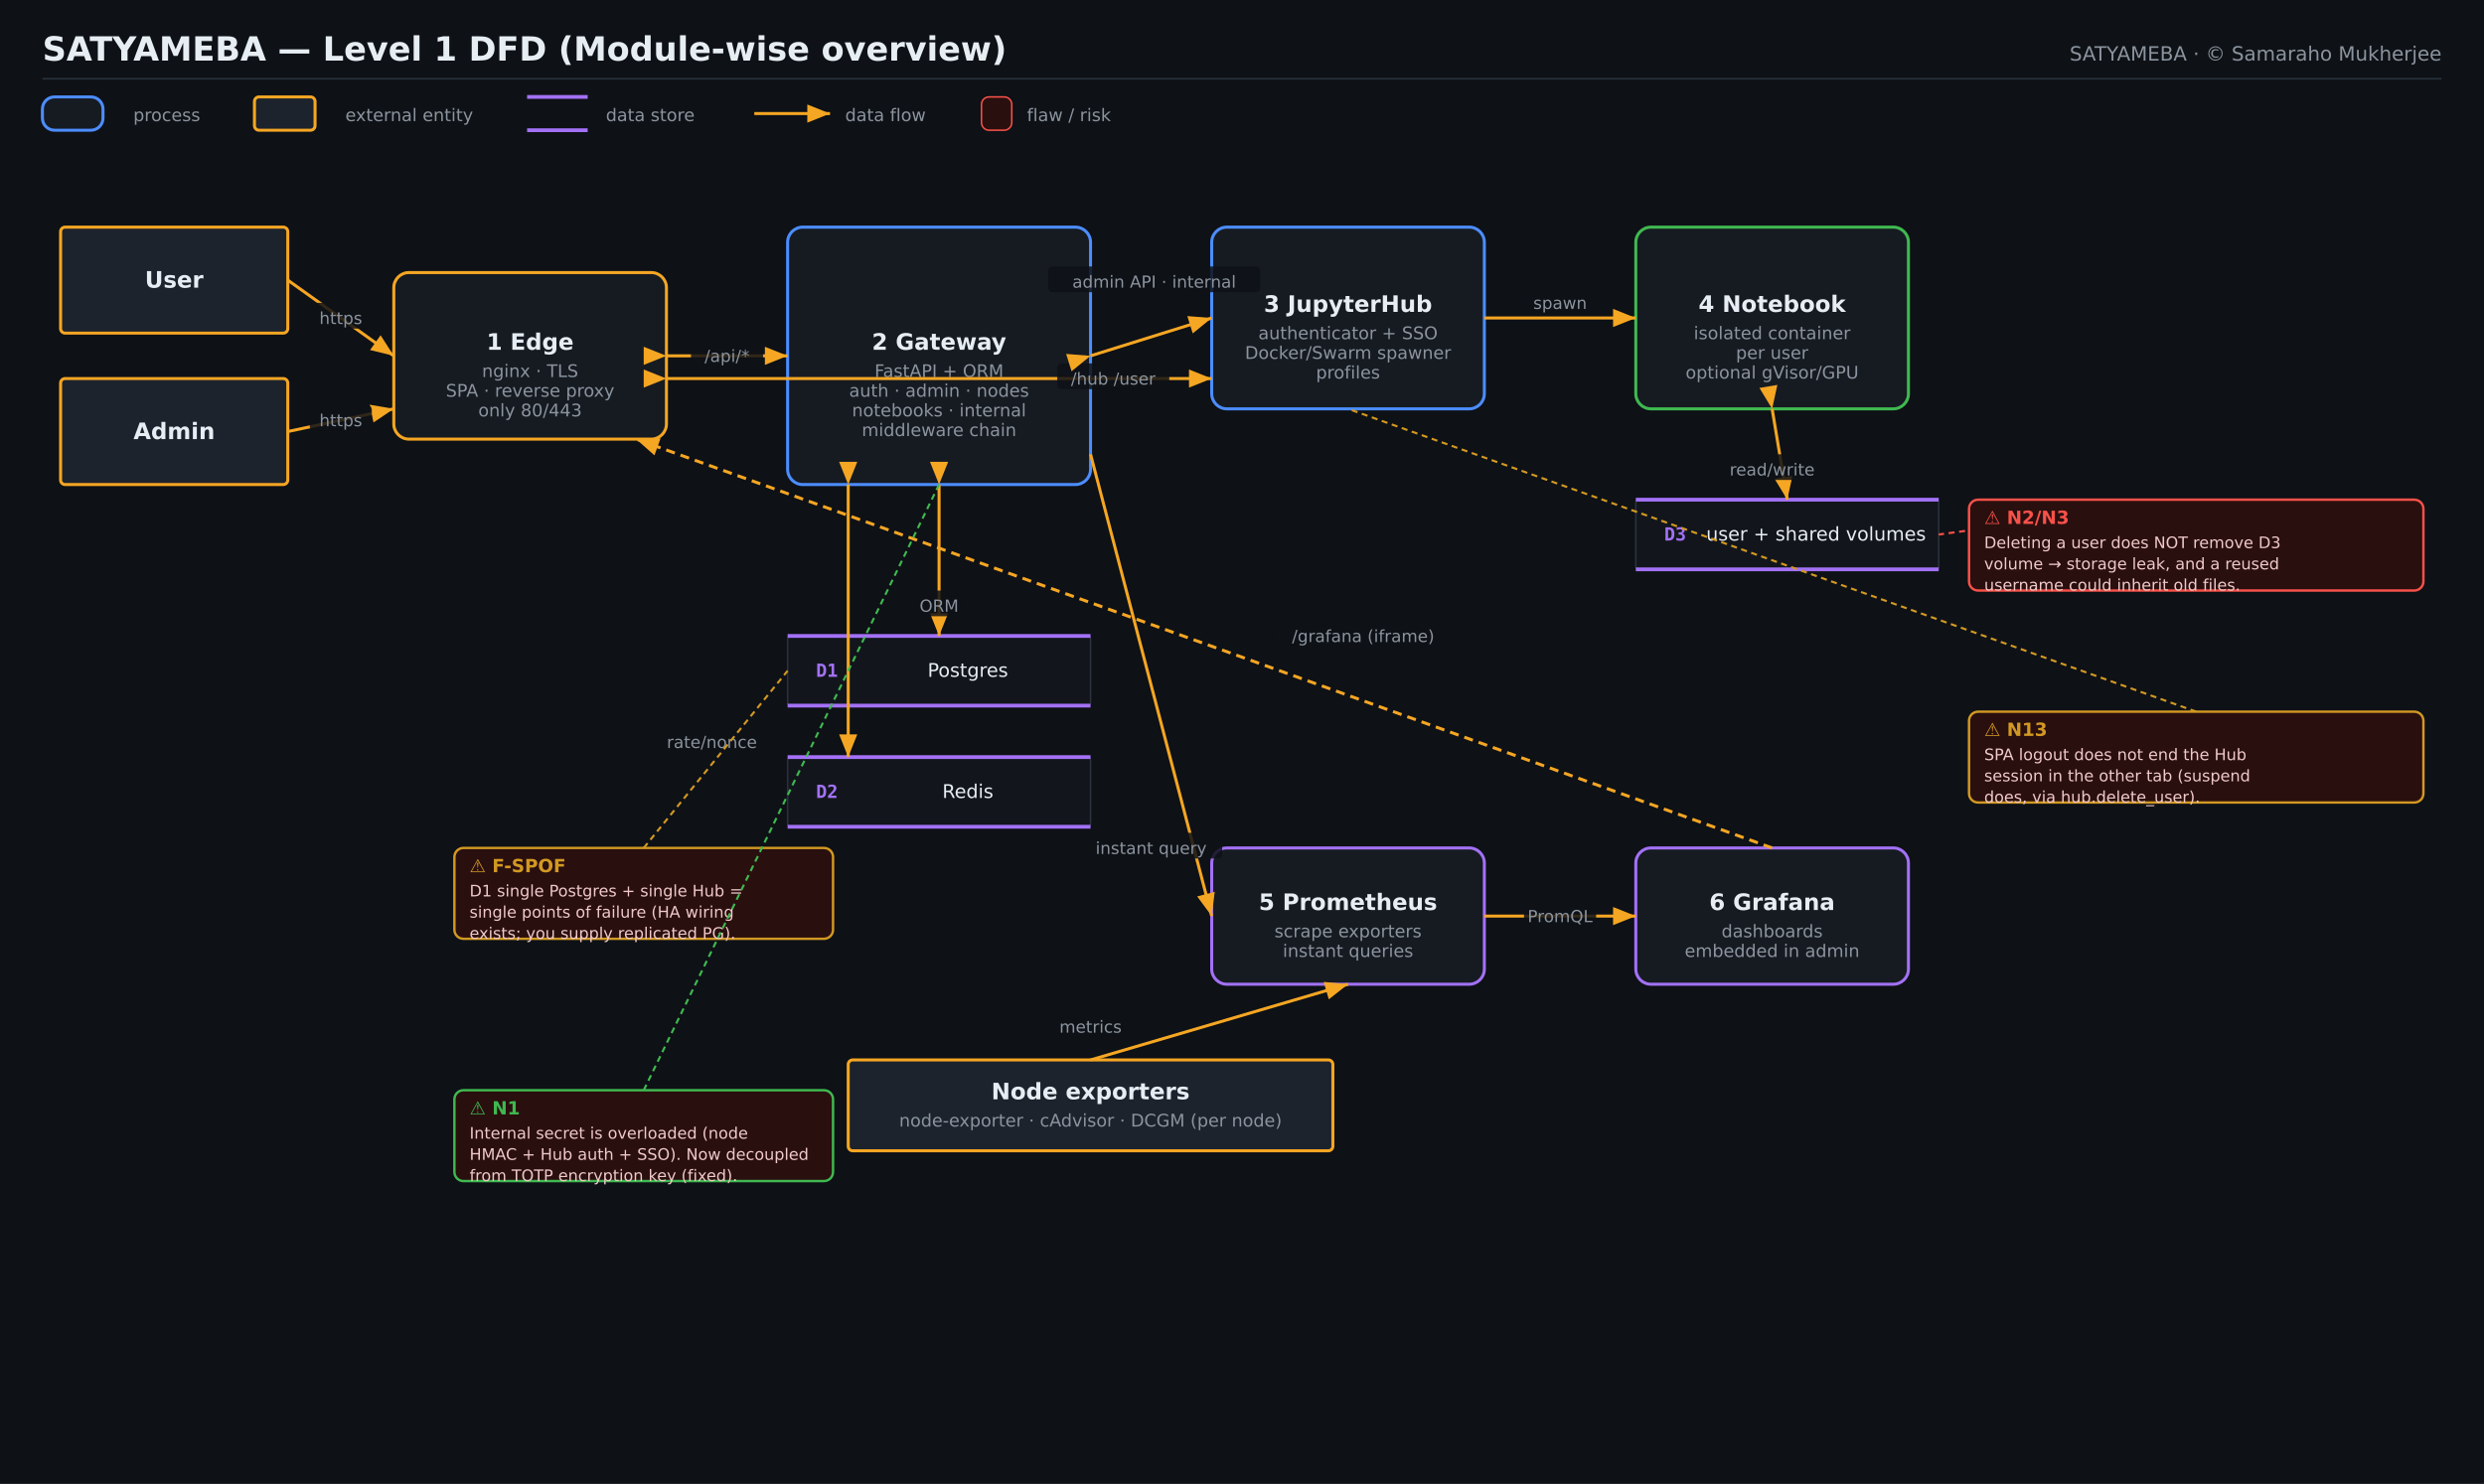
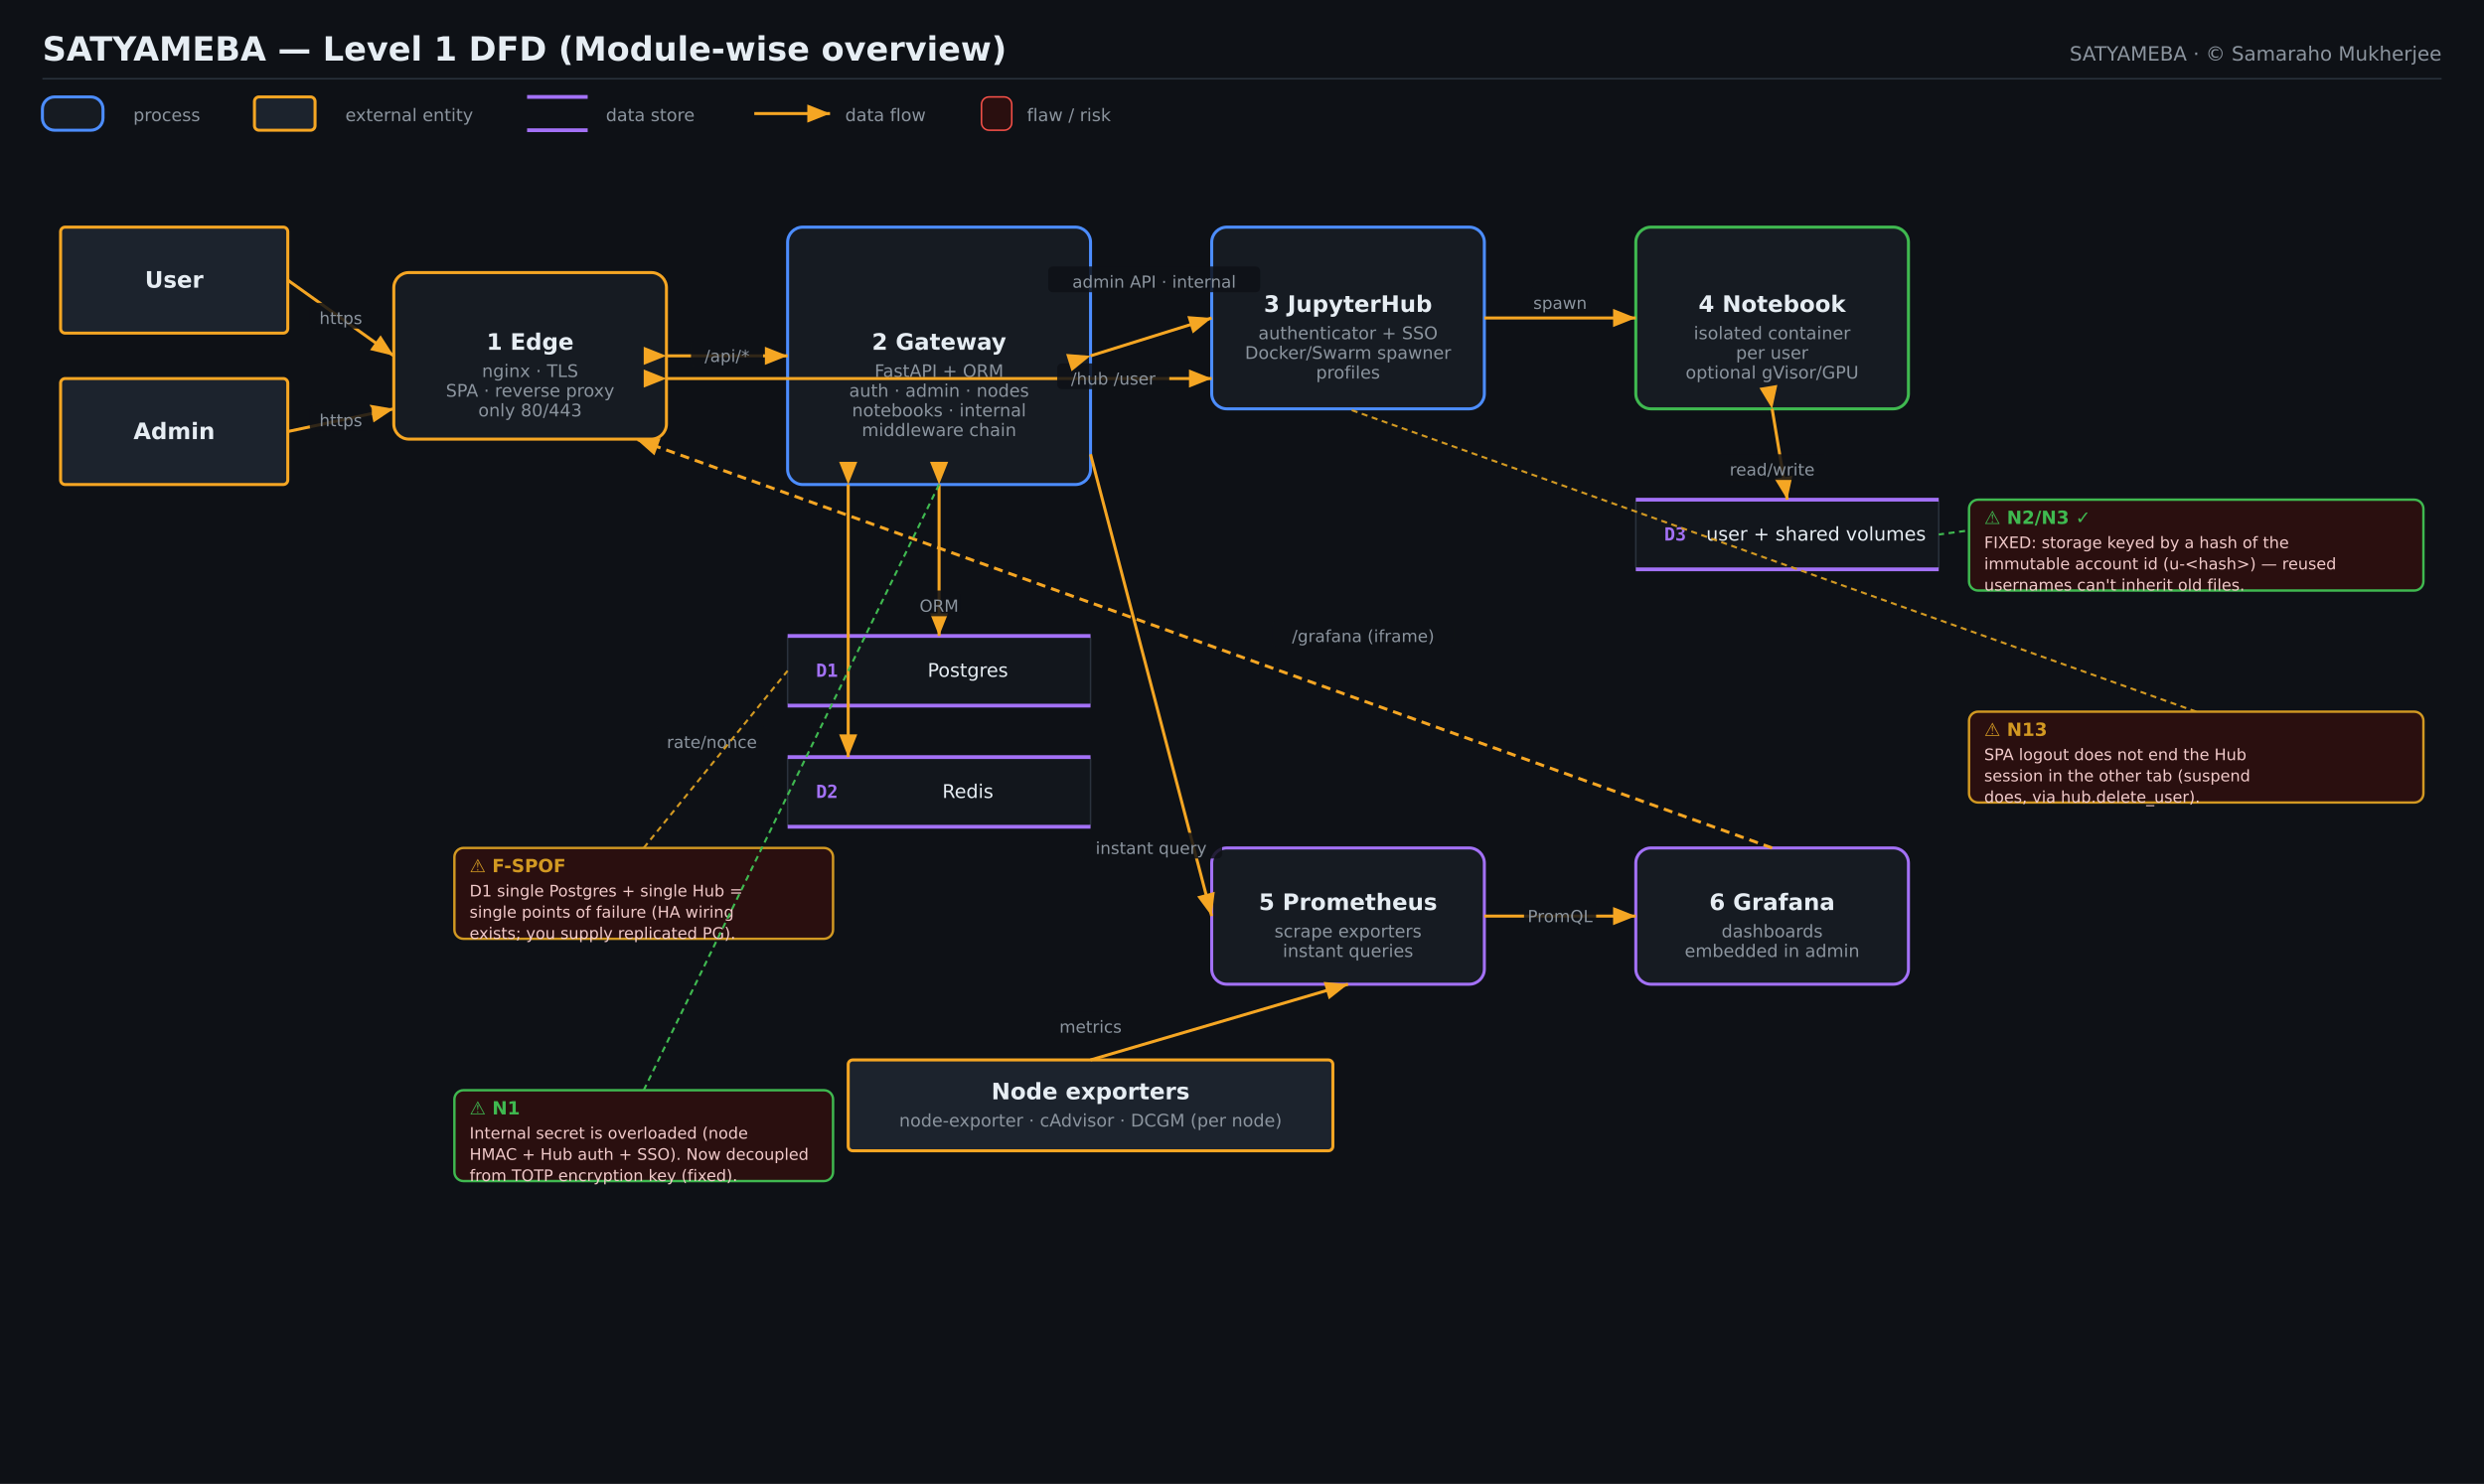
<svg xmlns="http://www.w3.org/2000/svg" width="1640" height="980" viewBox="0 0 1640 980">
  <defs>
    <marker id="arr" markerWidth="9" markerHeight="9" refX="7.5" refY="3" orient="auto" markerUnits="strokeWidth">
      <path d="M0,0 L7.5,3 L0,6 Z" fill="#f5a623" />
    </marker>
    <marker id="arrR" markerWidth="9" markerHeight="9" refX="7.5" refY="3" orient="auto" markerUnits="strokeWidth">
      <path d="M0,0 L7.5,3 L0,6 Z" fill="#f85149" />
    </marker>
  </defs>
  <rect width="1640" height="980" fill="#0e1116" />
  <text x="28" y="40" fill="#e6edf3" font-family="DejaVu Sans, Arial, sans-serif" font-size="22" font-weight="bold">SATYAMEBA — Level 1 DFD (Module-wise overview)</text>
  <text x="1612" y="40" fill="#8b949e" font-family="DejaVu Sans, Arial, sans-serif" font-size="13" text-anchor="end">SATYAMEBA · © Samaraho Mukherjee</text>
  <line x1="28" y1="52" x2="1612" y2="52" stroke="#2a323d" />
  <rect x="28" y="64" width="40" height="22" rx="8" fill="#161b22" stroke="#4c8dff" stroke-width="2" />
  <text x="88" y="80" fill="#8b949e" font-family="DejaVu Sans, Arial, sans-serif" font-size="11.5" text-anchor="start" font-weight="normal">process</text>
  <rect x="168" y="64" width="40" height="22" rx="3" fill="#1c232d" stroke="#f5a623" stroke-width="2" />
  <text x="228" y="80" fill="#8b949e" font-family="DejaVu Sans, Arial, sans-serif" font-size="11.5" text-anchor="start" font-weight="normal">external entity</text>
  <line x1="348" y1="64" x2="388" y2="64" stroke="#a371f7" stroke-width="2.5" />
  <line x1="348" y1="86" x2="388" y2="86" stroke="#a371f7" stroke-width="2.5" />
  <text x="400" y="80" fill="#8b949e" font-family="DejaVu Sans, Arial, sans-serif" font-size="11.5" text-anchor="start" font-weight="normal">data store</text>
  <line x1="498" y1="75" x2="548" y2="75" stroke="#f5a623" stroke-width="2" marker-end="url(#arr)" />
  <text x="558" y="80" fill="#8b949e" font-family="DejaVu Sans, Arial, sans-serif" font-size="11.5" text-anchor="start" font-weight="normal">data flow</text>
  <rect x="648" y="64" width="20" height="22" rx="5" fill="#2a0f0f" stroke="#f85149" />
  <text x="678" y="80" fill="#8b949e" font-family="DejaVu Sans, Arial, sans-serif" font-size="11.5" text-anchor="start" font-weight="normal">flaw / risk</text>
  <rect x="40" y="150" width="150" height="70" rx="3" fill="#1c232d" stroke="#f5a623" stroke-width="2" />
  <text x="115.0" y="190.0" fill="#e6edf3" font-family="DejaVu Sans, Arial, sans-serif" font-size="15" text-anchor="middle" font-weight="bold">User</text>
  <rect x="40" y="250" width="150" height="70" rx="3" fill="#1c232d" stroke="#f5a623" stroke-width="2" />
  <text x="115.0" y="290.0" fill="#e6edf3" font-family="DejaVu Sans, Arial, sans-serif" font-size="15" text-anchor="middle" font-weight="bold">Admin</text>
  <rect x="260" y="180" width="180" height="110" rx="10" fill="#161b22" stroke="#f5a623" stroke-width="2" />
  <text x="350.0" y="231.0" fill="#e6edf3" font-family="DejaVu Sans, Arial, sans-serif" font-size="15" text-anchor="middle" font-weight="bold">1  Edge</text>
  <text x="350.0" y="249.0" fill="#8b949e" font-family="DejaVu Sans, Arial, sans-serif" font-size="11.5" text-anchor="middle" font-weight="normal">nginx · TLS</text>
  <text x="350.0" y="262.0" fill="#8b949e" font-family="DejaVu Sans, Arial, sans-serif" font-size="11.5" text-anchor="middle" font-weight="normal">SPA · reverse proxy</text>
  <text x="350.0" y="275.0" fill="#8b949e" font-family="DejaVu Sans, Arial, sans-serif" font-size="11.5" text-anchor="middle" font-weight="normal">only 80/443</text>
  <rect x="520" y="150" width="200" height="170" rx="10" fill="#161b22" stroke="#4c8dff" stroke-width="2" />
  <text x="620.0" y="231.0" fill="#e6edf3" font-family="DejaVu Sans, Arial, sans-serif" font-size="15" text-anchor="middle" font-weight="bold">2  Gateway</text>
  <text x="620.0" y="249.0" fill="#8b949e" font-family="DejaVu Sans, Arial, sans-serif" font-size="11.5" text-anchor="middle" font-weight="normal">FastAPI + ORM</text>
  <text x="620.0" y="262.0" fill="#8b949e" font-family="DejaVu Sans, Arial, sans-serif" font-size="11.5" text-anchor="middle" font-weight="normal">auth · admin · nodes</text>
  <text x="620.0" y="275.0" fill="#8b949e" font-family="DejaVu Sans, Arial, sans-serif" font-size="11.5" text-anchor="middle" font-weight="normal">notebooks · internal</text>
  <text x="620.0" y="288.0" fill="#8b949e" font-family="DejaVu Sans, Arial, sans-serif" font-size="11.5" text-anchor="middle" font-weight="normal">middleware chain</text>
  <rect x="800" y="150" width="180" height="120" rx="10" fill="#161b22" stroke="#4c8dff" stroke-width="2" />
  <text x="890.0" y="206.0" fill="#e6edf3" font-family="DejaVu Sans, Arial, sans-serif" font-size="15" text-anchor="middle" font-weight="bold">3  JupyterHub</text>
  <text x="890.0" y="224.0" fill="#8b949e" font-family="DejaVu Sans, Arial, sans-serif" font-size="11.5" text-anchor="middle" font-weight="normal">authenticator + SSO</text>
  <text x="890.0" y="237.0" fill="#8b949e" font-family="DejaVu Sans, Arial, sans-serif" font-size="11.5" text-anchor="middle" font-weight="normal">Docker/Swarm spawner</text>
  <text x="890.0" y="250.0" fill="#8b949e" font-family="DejaVu Sans, Arial, sans-serif" font-size="11.5" text-anchor="middle" font-weight="normal">profiles</text>
  <rect x="1080" y="150" width="180" height="120" rx="10" fill="#161b22" stroke="#3fb950" stroke-width="2" />
  <text x="1170.0" y="206.0" fill="#e6edf3" font-family="DejaVu Sans, Arial, sans-serif" font-size="15" text-anchor="middle" font-weight="bold">4  Notebook</text>
  <text x="1170.0" y="224.0" fill="#8b949e" font-family="DejaVu Sans, Arial, sans-serif" font-size="11.5" text-anchor="middle" font-weight="normal">isolated container</text>
  <text x="1170.0" y="237.0" fill="#8b949e" font-family="DejaVu Sans, Arial, sans-serif" font-size="11.5" text-anchor="middle" font-weight="normal">per user</text>
  <text x="1170.0" y="250.0" fill="#8b949e" font-family="DejaVu Sans, Arial, sans-serif" font-size="11.5" text-anchor="middle" font-weight="normal">optional gVisor/GPU</text>
  <rect x="800" y="560" width="180" height="90" rx="10" fill="#161b22" stroke="#a371f7" stroke-width="2" />
  <text x="890.0" y="601.0" fill="#e6edf3" font-family="DejaVu Sans, Arial, sans-serif" font-size="15" text-anchor="middle" font-weight="bold">5  Prometheus</text>
  <text x="890.0" y="619.0" fill="#8b949e" font-family="DejaVu Sans, Arial, sans-serif" font-size="11.5" text-anchor="middle" font-weight="normal">scrape exporters</text>
  <text x="890.0" y="632.0" fill="#8b949e" font-family="DejaVu Sans, Arial, sans-serif" font-size="11.5" text-anchor="middle" font-weight="normal">instant queries</text>
  <rect x="1080" y="560" width="180" height="90" rx="10" fill="#161b22" stroke="#a371f7" stroke-width="2" />
  <text x="1170.0" y="601.0" fill="#e6edf3" font-family="DejaVu Sans, Arial, sans-serif" font-size="15" text-anchor="middle" font-weight="bold">6  Grafana</text>
  <text x="1170.0" y="619.0" fill="#8b949e" font-family="DejaVu Sans, Arial, sans-serif" font-size="11.5" text-anchor="middle" font-weight="normal">dashboards</text>
  <text x="1170.0" y="632.0" fill="#8b949e" font-family="DejaVu Sans, Arial, sans-serif" font-size="11.5" text-anchor="middle" font-weight="normal">embedded in admin</text>
  <rect x="520" y="420" width="200" height="46" rx="2" fill="#12161c" stroke="#2a323d" />
  <line x1="520" y1="420" x2="720" y2="420" stroke="#a371f7" stroke-width="2.5" />
  <line x1="520" y1="466" x2="720" y2="466" stroke="#a371f7" stroke-width="2.5" />
  <text x="546" y="447.0" fill="#a371f7" font-family="DejaVu Sans Mono, monospace" font-size="12" text-anchor="middle" font-weight="bold">D1</text>
  <text x="639.0" y="447.0" fill="#e6edf3" font-family="DejaVu Sans, Arial, sans-serif" font-size="12.5" text-anchor="middle" font-weight="normal">Postgres</text>
  <rect x="520" y="500" width="200" height="46" rx="2" fill="#12161c" stroke="#2a323d" />
  <line x1="520" y1="500" x2="720" y2="500" stroke="#a371f7" stroke-width="2.5" />
  <line x1="520" y1="546" x2="720" y2="546" stroke="#a371f7" stroke-width="2.5" />
  <text x="546" y="527.0" fill="#a371f7" font-family="DejaVu Sans Mono, monospace" font-size="12" text-anchor="middle" font-weight="bold">D2</text>
  <text x="639.0" y="527.0" fill="#e6edf3" font-family="DejaVu Sans, Arial, sans-serif" font-size="12.5" text-anchor="middle" font-weight="normal">Redis</text>
  <rect x="1080" y="330" width="200" height="46" rx="2" fill="#12161c" stroke="#2a323d" />
  <line x1="1080" y1="330" x2="1280" y2="330" stroke="#a371f7" stroke-width="2.5" />
  <line x1="1080" y1="376" x2="1280" y2="376" stroke="#a371f7" stroke-width="2.5" />
  <text x="1106" y="357.0" fill="#a371f7" font-family="DejaVu Sans Mono, monospace" font-size="12" text-anchor="middle" font-weight="bold">D3</text>
  <text x="1199.0" y="357.0" fill="#e6edf3" font-family="DejaVu Sans, Arial, sans-serif" font-size="12.5" text-anchor="middle" font-weight="normal">user + shared volumes</text>
  <rect x="560" y="700" width="320" height="60" rx="3" fill="#1c232d" stroke="#f5a623" stroke-width="2" />
  <text x="720.0" y="726.0" fill="#e6edf3" font-family="DejaVu Sans, Arial, sans-serif" font-size="15" text-anchor="middle" font-weight="bold">Node exporters</text>
  <text x="720.0" y="744.0" fill="#8b949e" font-family="DejaVu Sans, Arial, sans-serif" font-size="11.5" text-anchor="middle" font-weight="normal">node-exporter · cAdvisor · DCGM (per node)</text>
  <line x1="190" y1="185.0" x2="260" y2="235.0" stroke="#f5a623" stroke-width="2" marker-end="url(#arr)" />
  <rect x="204.5" y="200.0" width="41.0" height="17" rx="3" fill="#0e1116" opacity="0.85" />
  <text x="225.0" y="214.0" fill="#8b949e" font-family="DejaVu Sans, Arial, sans-serif" font-size="11" text-anchor="middle" font-weight="normal">https</text>
  <line x1="190" y1="285.0" x2="260" y2="270" stroke="#f5a623" stroke-width="2" marker-end="url(#arr)" />
  <rect x="204.5" y="267.5" width="41.0" height="17" rx="3" fill="#0e1116" opacity="0.85" />
  <text x="225.0" y="281.5" fill="#8b949e" font-family="DejaVu Sans, Arial, sans-serif" font-size="11" text-anchor="middle" font-weight="normal">https</text>
  <line x1="440" y1="235.0" x2="520" y2="235.0" stroke="#f5a623" stroke-width="2" marker-start="url(#arr)" marker-end="url(#arr)" />
  <rect x="456.2" y="225.0" width="47.6" height="17" rx="3" fill="#0e1116" opacity="0.85" />
  <text x="480.0" y="239.0" fill="#8b949e" font-family="DejaVu Sans, Arial, sans-serif" font-size="11" text-anchor="middle" font-weight="normal">/api/*</text>
  <line x1="440" y1="250" x2="800" y2="250" stroke="#f5a623" stroke-width="2" marker-start="url(#arr)" marker-end="url(#arr)" />
  <rect x="698.0" y="240" width="74.0" height="17" rx="3" fill="#0e1116" opacity="0.85" />
  <text x="735" y="254" fill="#8b949e" font-family="DejaVu Sans, Arial, sans-serif" font-size="11" text-anchor="middle" font-weight="normal">/hub /user</text>
  <line x1="620.0" y1="320" x2="620.0" y2="420" stroke="#f5a623" stroke-width="2" marker-start="url(#arr)" marker-end="url(#arr)" />
  <rect x="606.1" y="390" width="27.8" height="17" rx="3" fill="#0e1116" opacity="0.85" />
  <text x="620" y="404" fill="#8b949e" font-family="DejaVu Sans, Arial, sans-serif" font-size="11" text-anchor="middle" font-weight="normal">ORM</text>
  <line x1="560" y1="320" x2="560" y2="500" stroke="#f5a623" stroke-width="2" marker-start="url(#arr)" marker-end="url(#arr)" />
  <rect x="433.0" y="480" width="74.0" height="17" rx="3" fill="#0e1116" opacity="0.85" />
  <text x="470" y="494" fill="#8b949e" font-family="DejaVu Sans, Arial, sans-serif" font-size="11" text-anchor="middle" font-weight="normal">rate/nonce</text>
  <line x1="720" y1="235.0" x2="800" y2="210.0" stroke="#f5a623" stroke-width="2" marker-start="url(#arr)" marker-end="url(#arr)" />
  <rect x="692.0" y="176" width="140.0" height="17" rx="3" fill="#0e1116" opacity="0.85" />
  <text x="762" y="190" fill="#8b949e" font-family="DejaVu Sans, Arial, sans-serif" font-size="11" text-anchor="middle" font-weight="normal">admin API · internal</text>
  <line x1="980" y1="210.0" x2="1080" y2="210.0" stroke="#f5a623" stroke-width="2" marker-end="url(#arr)" />
  <rect x="1009.5" y="190" width="41.0" height="17" rx="3" fill="#0e1116" opacity="0.85" />
  <text x="1030" y="204" fill="#8b949e" font-family="DejaVu Sans, Arial, sans-serif" font-size="11" text-anchor="middle" font-weight="normal">spawn</text>
  <line x1="1170.0" y1="270" x2="1180.0" y2="330" stroke="#f5a623" stroke-width="2" marker-start="url(#arr)" marker-end="url(#arr)" />
  <rect x="1133.0" y="300" width="74.0" height="17" rx="3" fill="#0e1116" opacity="0.85" />
  <text x="1170" y="314" fill="#8b949e" font-family="DejaVu Sans, Arial, sans-serif" font-size="11" text-anchor="middle" font-weight="normal">read/write</text>
  <line x1="720.0" y1="700" x2="890.0" y2="650" stroke="#f5a623" stroke-width="2" marker-end="url(#arr)" />
  <rect x="692.9" y="668" width="54.2" height="17" rx="3" fill="#0e1116" opacity="0.85" />
  <text x="720" y="682" fill="#8b949e" font-family="DejaVu Sans, Arial, sans-serif" font-size="11" text-anchor="middle" font-weight="normal">metrics</text>
  <line x1="720" y1="300" x2="800" y2="605.0" stroke="#f5a623" stroke-width="2" marker-end="url(#arr)" />
  <rect x="713.1" y="550" width="93.8" height="17" rx="3" fill="#0e1116" opacity="0.85" />
  <text x="760" y="564" fill="#8b949e" font-family="DejaVu Sans, Arial, sans-serif" font-size="11" text-anchor="middle" font-weight="normal">instant query</text>
  <line x1="980" y1="605.0" x2="1080" y2="605.0" stroke="#f5a623" stroke-width="2" marker-end="url(#arr)" />
  <rect x="1006.2" y="595.0" width="47.6" height="17" rx="3" fill="#0e1116" opacity="0.85" />
  <text x="1030.0" y="609.0" fill="#8b949e" font-family="DejaVu Sans, Arial, sans-serif" font-size="11" text-anchor="middle" font-weight="normal">PromQL</text>
  <line x1="1170.0" y1="560" x2="420" y2="290" stroke="#f5a623" stroke-width="2" stroke-dasharray="6 4" marker-end="url(#arr)" />
  <rect x="839.9" y="410" width="120.2" height="17" rx="3" fill="#0e1116" opacity="0.85" />
  <text x="900" y="424" fill="#8b949e" font-family="DejaVu Sans, Arial, sans-serif" font-size="11" text-anchor="middle" font-weight="normal">/grafana (iframe)</text>
  <line x1="425.0" y1="560" x2="520" y2="443.0" stroke="#d29922" stroke-width="1.4" stroke-dasharray="4 3" />
  <rect x="300" y="560" width="250" height="60" rx="6" fill="#2a0f0f" stroke="#d29922" stroke-width="1.6" />
  <text x="310" y="576" fill="#d29922" font-family="DejaVu Sans, Arial, sans-serif" font-size="12" text-anchor="start" font-weight="bold">⚠ F-SPOF</text>
  <text x="310" y="592" fill="#f0c9c9" font-family="DejaVu Sans, Arial, sans-serif" font-size="10.5" text-anchor="start" font-weight="normal">D1 single Postgres + single Hub =</text>
  <text x="310" y="606" fill="#f0c9c9" font-family="DejaVu Sans, Arial, sans-serif" font-size="10.5" text-anchor="start" font-weight="normal">single points of failure (HA wiring</text>
  <text x="310" y="620" fill="#f0c9c9" font-family="DejaVu Sans, Arial, sans-serif" font-size="10.5" text-anchor="start" font-weight="normal">exists; you supply replicated PG).</text>
  <line x1="425.0" y1="720" x2="620.0" y2="320" stroke="#3fb950" stroke-width="1.4" stroke-dasharray="4 3" />
  <rect x="300" y="720" width="250" height="60" rx="6" fill="#2a0f0f" stroke="#3fb950" stroke-width="1.6" />
  <text x="310" y="736" fill="#3fb950" font-family="DejaVu Sans, Arial, sans-serif" font-size="12" text-anchor="start" font-weight="bold">⚠ N1</text>
  <text x="310" y="752" fill="#f0c9c9" font-family="DejaVu Sans, Arial, sans-serif" font-size="10.5" text-anchor="start" font-weight="normal">Internal secret is overloaded (node</text>
  <text x="310" y="766" fill="#f0c9c9" font-family="DejaVu Sans, Arial, sans-serif" font-size="10.5" text-anchor="start" font-weight="normal">HMAC + Hub auth + SSO). Now decoupled</text>
  <text x="310" y="780" fill="#f0c9c9" font-family="DejaVu Sans, Arial, sans-serif" font-size="10.5" text-anchor="start" font-weight="normal">from TOTP encryption key (fixed).</text>
-   <line x1="1450.0" y1="330" x2="1280" y2="353.0" stroke="#f85149" stroke-width="1.4" stroke-dasharray="4 3" />
-   <rect x="1300" y="330" width="300" height="60" rx="6" fill="#2a0f0f" stroke="#f85149" stroke-width="1.6" />
-   <text x="1310" y="346" fill="#f85149" font-family="DejaVu Sans, Arial, sans-serif" font-size="12" text-anchor="start" font-weight="bold">⚠ N2/N3</text>
-   <text x="1310" y="362" fill="#f0c9c9" font-family="DejaVu Sans, Arial, sans-serif" font-size="10.5" text-anchor="start" font-weight="normal">Deleting a user does NOT remove D3</text>
-   <text x="1310" y="376" fill="#f0c9c9" font-family="DejaVu Sans, Arial, sans-serif" font-size="10.5" text-anchor="start" font-weight="normal">volume → storage leak, and a reused</text>
-   <text x="1310" y="390" fill="#f0c9c9" font-family="DejaVu Sans, Arial, sans-serif" font-size="10.5" text-anchor="start" font-weight="normal">username could inherit old files.</text>
+   <line x1="1450.0" y1="330" x2="1280" y2="353.0" stroke="#3fb950" stroke-width="1.4" stroke-dasharray="4 3" />
+   <rect x="1300" y="330" width="300" height="60" rx="6" fill="#2a0f0f" stroke="#3fb950" stroke-width="1.6" />
+   <text x="1310" y="346" fill="#3fb950" font-family="DejaVu Sans, Arial, sans-serif" font-size="12" text-anchor="start" font-weight="bold">⚠ N2/N3 ✓</text>
+   <text x="1310" y="362" fill="#f0c9c9" font-family="DejaVu Sans, Arial, sans-serif" font-size="10.5" text-anchor="start" font-weight="normal">FIXED: storage keyed by a hash of the</text>
+   <text x="1310" y="376" fill="#f0c9c9" font-family="DejaVu Sans, Arial, sans-serif" font-size="10.5" text-anchor="start" font-weight="normal">immutable account id (u-&lt;hash&gt;) — reused</text>
+   <text x="1310" y="390" fill="#f0c9c9" font-family="DejaVu Sans, Arial, sans-serif" font-size="10.5" text-anchor="start" font-weight="normal">usernames can't inherit old files.</text>
  <line x1="1450.0" y1="470" x2="890.0" y2="270" stroke="#d29922" stroke-width="1.4" stroke-dasharray="4 3" />
  <rect x="1300" y="470" width="300" height="60" rx="6" fill="#2a0f0f" stroke="#d29922" stroke-width="1.6" />
  <text x="1310" y="486" fill="#d29922" font-family="DejaVu Sans, Arial, sans-serif" font-size="12" text-anchor="start" font-weight="bold">⚠ N13</text>
  <text x="1310" y="502" fill="#f0c9c9" font-family="DejaVu Sans, Arial, sans-serif" font-size="10.5" text-anchor="start" font-weight="normal">SPA logout does not end the Hub</text>
  <text x="1310" y="516" fill="#f0c9c9" font-family="DejaVu Sans, Arial, sans-serif" font-size="10.5" text-anchor="start" font-weight="normal">session in the other tab (suspend</text>
  <text x="1310" y="530" fill="#f0c9c9" font-family="DejaVu Sans, Arial, sans-serif" font-size="10.5" text-anchor="start" font-weight="normal">does, via hub.delete_user).</text>
</svg>
